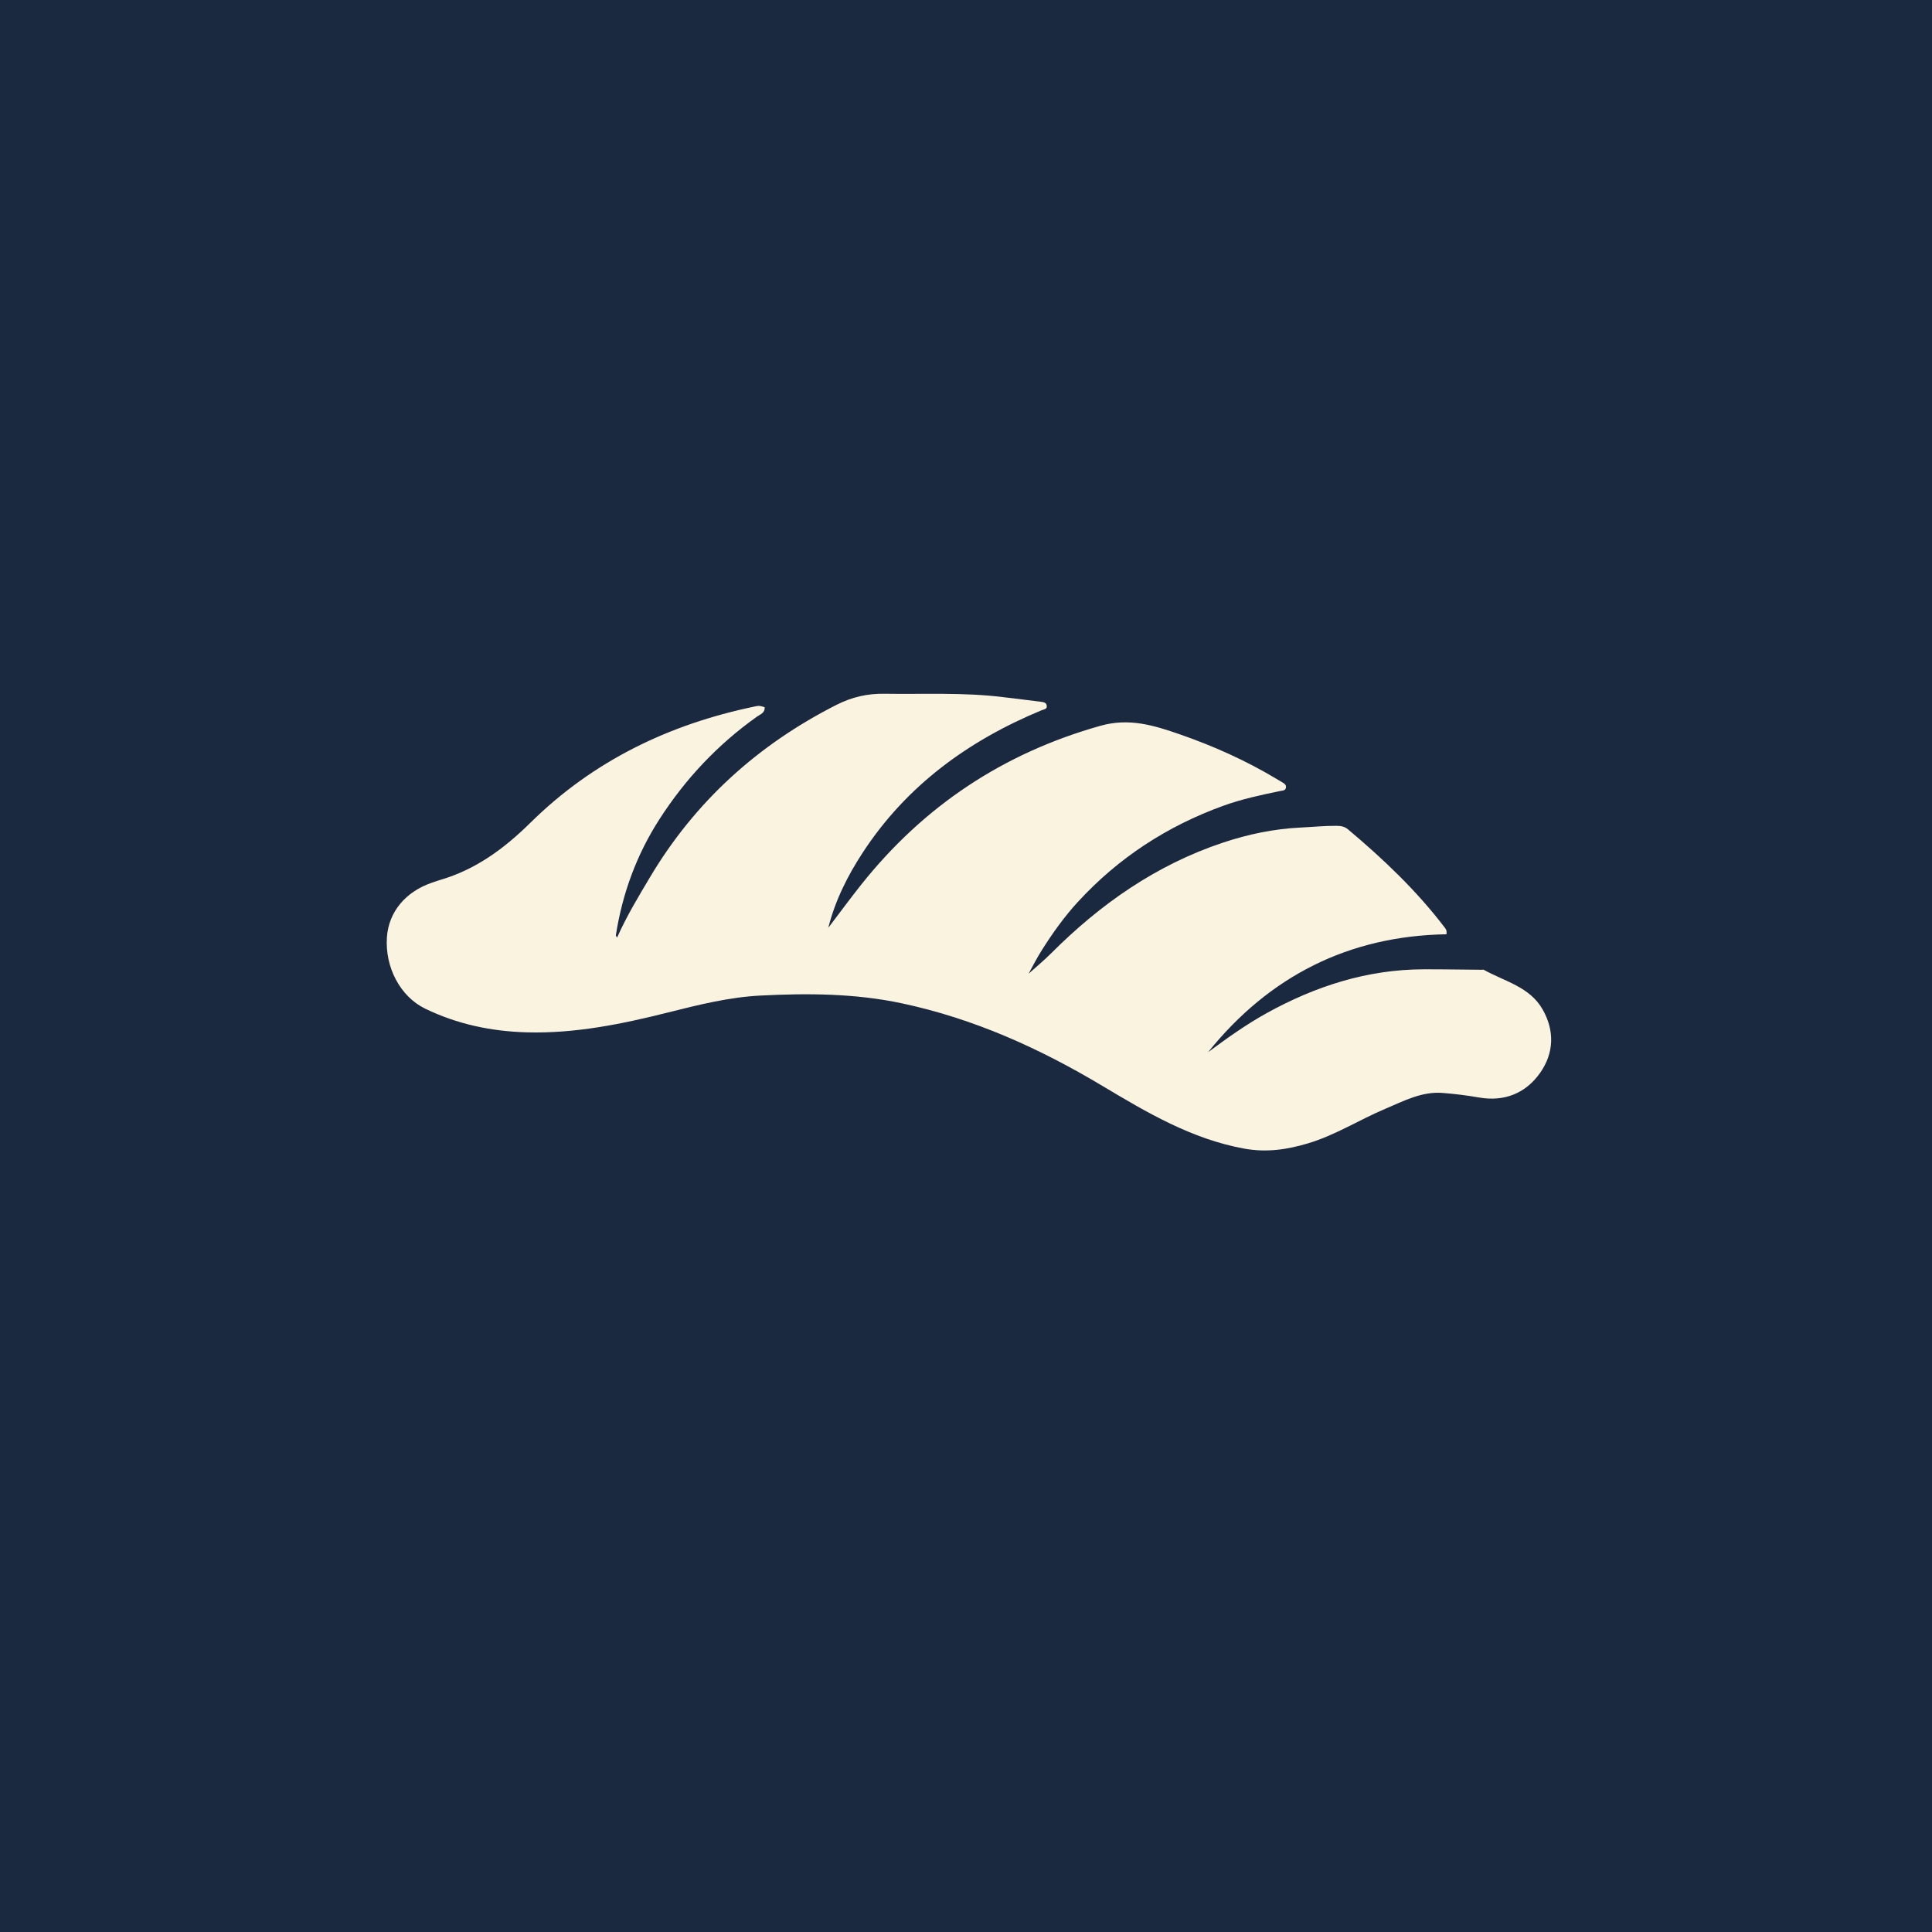
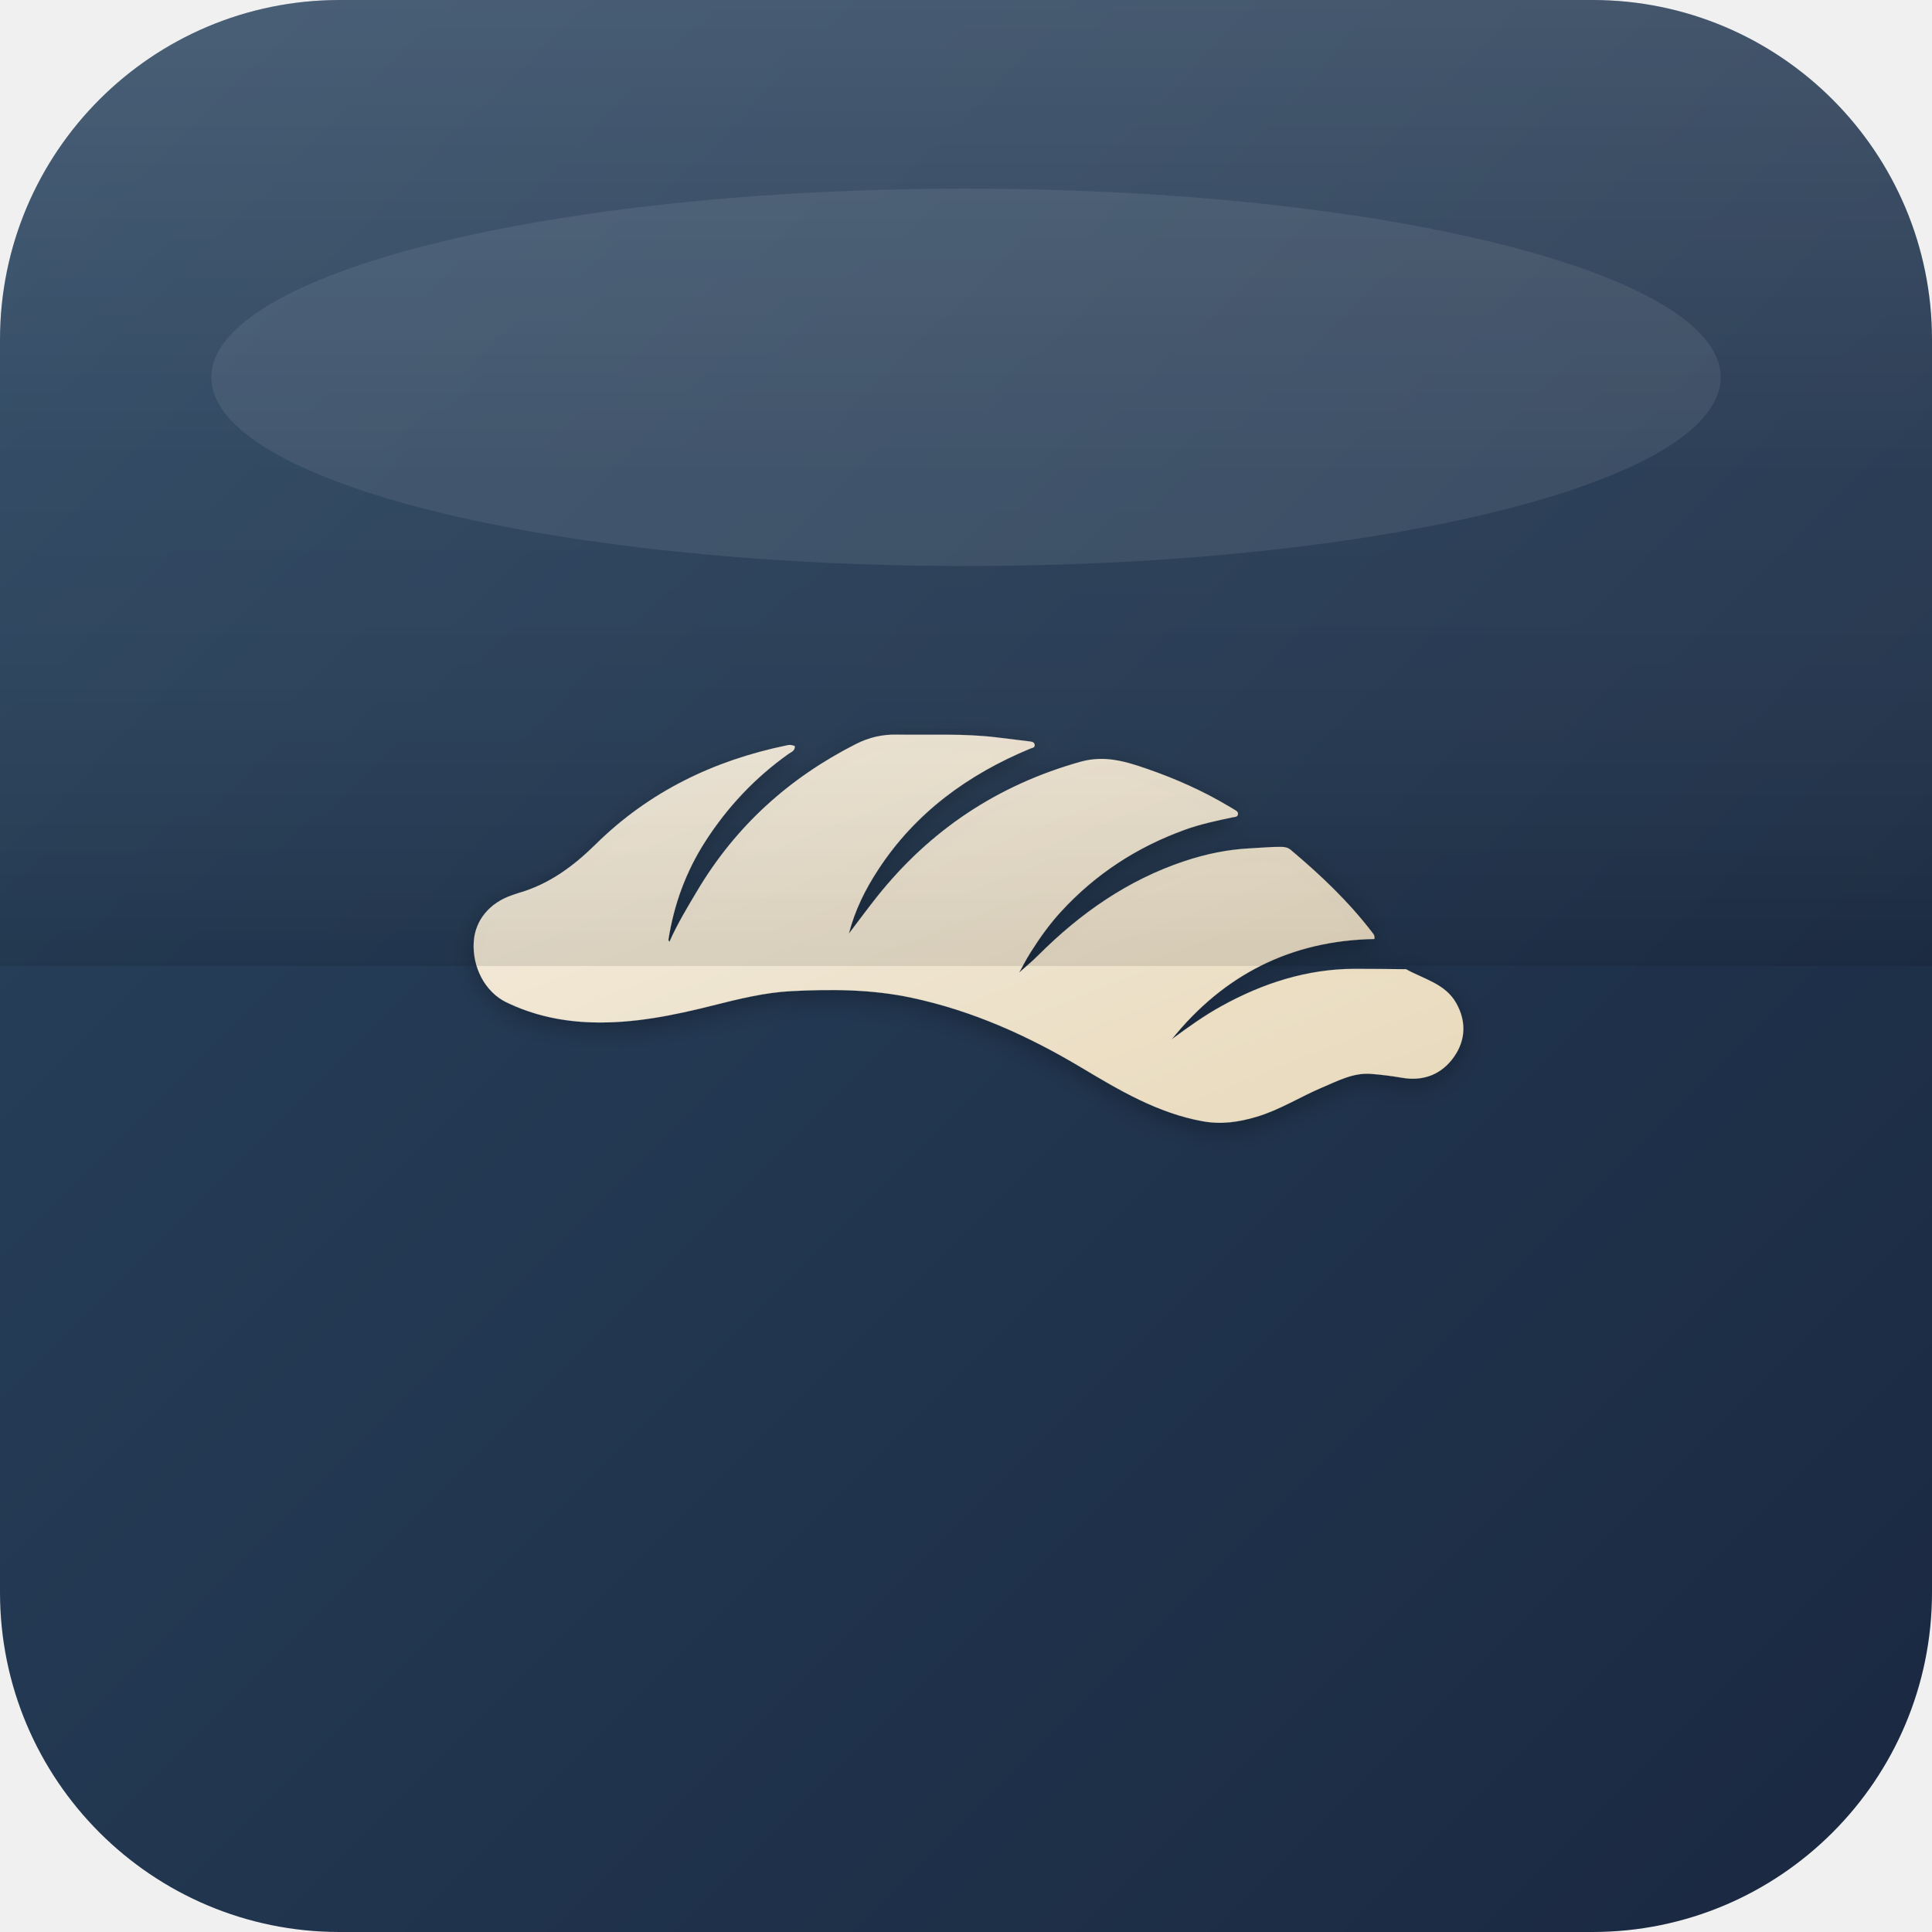
- <svg xmlns="http://www.w3.org/2000/svg" version="1.1" id="Layer_1" x="0px" y="0px" width="100%" viewBox="0 0 1024 1024" enable-background="new 0 0 1024 1024" xml:space="preserve">
-   <rect width="1024" height="1024" fill="#1A2840" />
-   <path fill="#FAF3E0" opacity="1" stroke="none" d=" M232.659,466.571   C252.058,461.081 267.364,449.638 281.11,436.082   C314.427,403.229 354.613,383.881 400.006,374.458   C402.371,373.967 402.374,373.98 405.251,374.806   C405.598,377.825 402.9,378.631 401.194,379.843   C380.433,394.6 363.299,412.797 349.537,434.173   C337.41,453.008 329.862,473.605 326.418,495.719   C326.383,495.949 326.692,496.232 327.081,496.909   C332.105,485.584 338.37,475.255 344.549,464.882   C368.482,424.709 401.734,394.697 443.363,373.581   C451.54,369.433 459.741,367.565 468.753,367.705   C489.725,368.029 510.733,366.905 531.641,369.493   C538.232,370.308 544.83,371.062 551.415,371.919   C552.853,372.106 554.664,372.229 554.823,374.174   C554.97,375.963 553.263,375.961 552.063,376.458   C513.317,392.512 480.609,416.266 457.37,451.732   C449.294,464.056 442.672,477.222 439.009,491.763   C444.827,484.12 450.505,476.366 456.484,468.851   C489.672,427.136 531.799,399.159 583.289,384.67   C598.558,380.373 611.71,384.485 625.325,389.211   C643.118,395.386 660.253,403.043 676.433,412.747   C677.432,413.346 678.417,413.969 679.434,414.534   C680.643,415.206 681.907,415.98 681.571,417.54   C681.22,419.174 679.596,419.019 678.315,419.287   C668.214,421.4 658.133,423.537 648.386,427.068   C618.587,437.862 592.803,454.636 571.312,478.018   C564.056,485.913 557.896,494.579 552.197,503.591   C549.389,508.031 547.028,512.754 545.164,516.096   C548.6,513 553.164,509.241 557.326,505.079   C583.357,479.053 612.886,458.407 648.035,446.663   C661.438,442.185 675.261,439.274 689.504,438.607   C695.813,438.312 702.103,437.648 708.437,437.706   C710.676,437.726 712.659,438.056 714.46,439.569   C733.129,455.247 750.735,471.966 765.575,491.417   C766.172,492.199 766.959,492.894 766.667,495.186   C714.933,496.039 672.789,517.318 640.308,557.679   C650.273,550.335 660.34,543.078 671.261,537.038   C697.167,522.71 724.578,513.843 754.442,513.755   C764.771,513.725 775.102,513.911 785.432,513.997   C785.765,514 786.168,513.863 786.421,514.004   C797.437,520.156 810.815,522.992 817.665,535.096   C824.055,546.388 823.626,558.161 816.336,568.577   C808.683,579.512 797.327,584.027 783.934,581.698   C777.522,580.583 771.082,579.786 764.632,579.278   C753.551,578.405 743.962,583.574 734.183,587.711   C720.408,593.538 707.657,601.711 693.232,606.013   C682.221,609.296 671.335,610.966 659.431,608.787   C631.498,603.674 607.852,589.626 584.133,575.449   C550.951,555.617 516.224,539.926 478.087,531.798   C453.141,526.482 428.104,526.399 403.074,527.665   C386.569,528.499 370.273,532.552 354.108,536.622   C329.555,542.804 304.716,547.87 279.197,547.163   C260.423,546.644 242.271,542.847 225.25,534.554   C212.2,528.197 203.968,512.723 205.072,496.741   C205.994,483.388 214.895,472.622 228.977,467.825   C230.08,467.449 231.179,467.062 232.659,466.571  z" />
+ <svg xmlns="http://www.w3.org/2000/svg" width="1024" height="1024" viewBox="0 0 1024 1024">
+   <defs>
+     <mask id="roundedMask">
+       <rect width="1024" height="1024" rx="180" ry="180" fill="white" />
+     </mask>
+     <linearGradient id="bgGradient" x1="0%" y1="0%" x2="100%" y2="100%">
+       <stop offset="0%" style="stop-color:#2a4560;stop-opacity:1" />
+       <stop offset="100%" style="stop-color:#1a2840;stop-opacity:1" />
+     </linearGradient>
+     <linearGradient id="glassGradient" x1="0%" y1="0%" x2="0%" y2="100%">
+       <stop offset="0%" style="stop-color:#ffffff;stop-opacity:0.15" />
+       <stop offset="50%" style="stop-color:#ffffff;stop-opacity:0.05" />
+       <stop offset="100%" style="stop-color:#000000;stop-opacity:0.1" />
+     </linearGradient>
+     <linearGradient id="engawaGradient" x1="0%" y1="0%" x2="100%" y2="100%">
+       <stop offset="0%" style="stop-color:#fff5e6;stop-opacity:1" />
+       <stop offset="100%" style="stop-color:#f0e0c0;stop-opacity:1" />
+     </linearGradient>
+     <filter id="softShadow">
+       <feGaussianBlur in="SourceAlpha" stdDeviation="8" />
+       <feOffset dx="0" dy="4" result="offsetblur" />
+       <feComponentTransfer>
+         <feFuncA type="linear" slope="0.3" />
+       </feComponentTransfer>
+       <feMerge>
+         <feMergeNode />
+         <feMergeNode in="SourceGraphic" />
+       </feMerge>
+     </filter>
+   </defs>
+   <rect width="1024" height="1024" fill="url(#bgGradient)" mask="url(#roundedMask)" />
+   <g transform="translate(512, 512) scale(0.85) translate(-512, -512)" filter="url(#softShadow)">
+     <path fill="url(#engawaGradient)" opacity="0.95" stroke="none" d=" M232.659,466.571   C252.058,461.081 267.364,449.638 281.11,436.082   C314.427,403.229 354.613,383.881 400.006,374.458   C402.371,373.967 402.374,373.98 405.251,374.806   C405.598,377.825 402.9,378.631 401.194,379.843   C380.433,394.6 363.299,412.797 349.537,434.173   C337.41,453.008 329.862,473.605 326.418,495.719   C326.383,495.949 326.692,496.232 327.081,496.909   C332.105,485.584 338.37,475.255 344.549,464.882   C368.482,424.709 401.734,394.697 443.363,373.581   C451.54,369.433 459.741,367.565 468.753,367.705   C489.725,368.029 510.733,366.905 531.641,369.493   C538.232,370.308 544.83,371.062 551.415,371.919   C552.853,372.106 554.664,372.229 554.823,374.174   C554.97,375.963 553.263,375.961 552.063,376.458   C513.317,392.512 480.609,416.266 457.37,451.732   C449.294,464.056 442.672,477.222 439.009,491.763   C444.827,484.12 450.505,476.366 456.484,468.851   C489.672,427.136 531.799,399.159 583.289,384.67   C598.558,380.373 611.71,384.485 625.325,389.211   C643.118,395.386 660.253,403.043 676.433,412.747   C677.432,413.346 678.417,413.969 679.434,414.534   C680.643,415.206 681.907,415.98 681.571,417.54   C681.22,419.174 679.596,419.019 678.315,419.287   C668.214,421.4 658.133,423.537 648.386,427.068   C618.587,437.862 592.803,454.636 571.312,478.018   C564.056,485.913 557.896,494.579 552.197,503.591   C549.389,508.031 547.028,512.754 545.164,516.096   C548.6,513 553.164,509.241 557.326,505.079   C583.357,479.053 612.886,458.407 648.035,446.663   C661.438,442.185 675.261,439.274 689.504,438.607   C695.813,438.312 702.103,437.648 708.437,437.706   C710.676,437.726 712.659,438.056 714.46,439.569   C733.129,455.247 750.735,471.966 765.575,491.417   C766.172,492.199 766.959,492.894 766.667,495.186   C714.933,496.039 672.789,517.318 640.308,557.679   C650.273,550.335 660.34,543.078 671.261,537.038   C697.167,522.71 724.578,513.843 754.442,513.755   C764.771,513.725 775.102,513.911 785.432,513.997   C785.765,514 786.168,513.863 786.421,514.004   C797.437,520.156 810.815,522.992 817.665,535.096   C824.055,546.388 823.626,558.161 816.336,568.577   C808.683,579.512 797.327,584.027 783.934,581.698   C777.522,580.583 771.082,579.786 764.632,579.278   C753.551,578.405 743.962,583.574 734.183,587.711   C720.408,593.538 707.657,601.711 693.232,606.013   C682.221,609.296 671.335,610.966 659.431,608.787   C631.498,603.674 607.852,589.626 584.133,575.449   C550.951,555.617 516.224,539.926 478.087,531.798   C453.141,526.482 428.104,526.399 403.074,527.665   C386.569,528.499 370.273,532.552 354.108,536.622   C329.555,542.804 304.716,547.87 279.197,547.163   C260.423,546.644 242.271,542.847 225.25,534.554   C212.2,528.197 203.968,512.723 205.072,496.741   C205.994,483.388 214.895,472.622 228.977,467.825   C230.08,467.449 231.179,467.062 232.659,466.571  z" />
+   </g>
+   <rect width="1024" height="512" fill="url(#glassGradient)" mask="url(#roundedMask)" />
+   <ellipse cx="512" cy="200" rx="400" ry="100" fill="white" opacity="0.08" mask="url(#roundedMask)" />
</svg>
